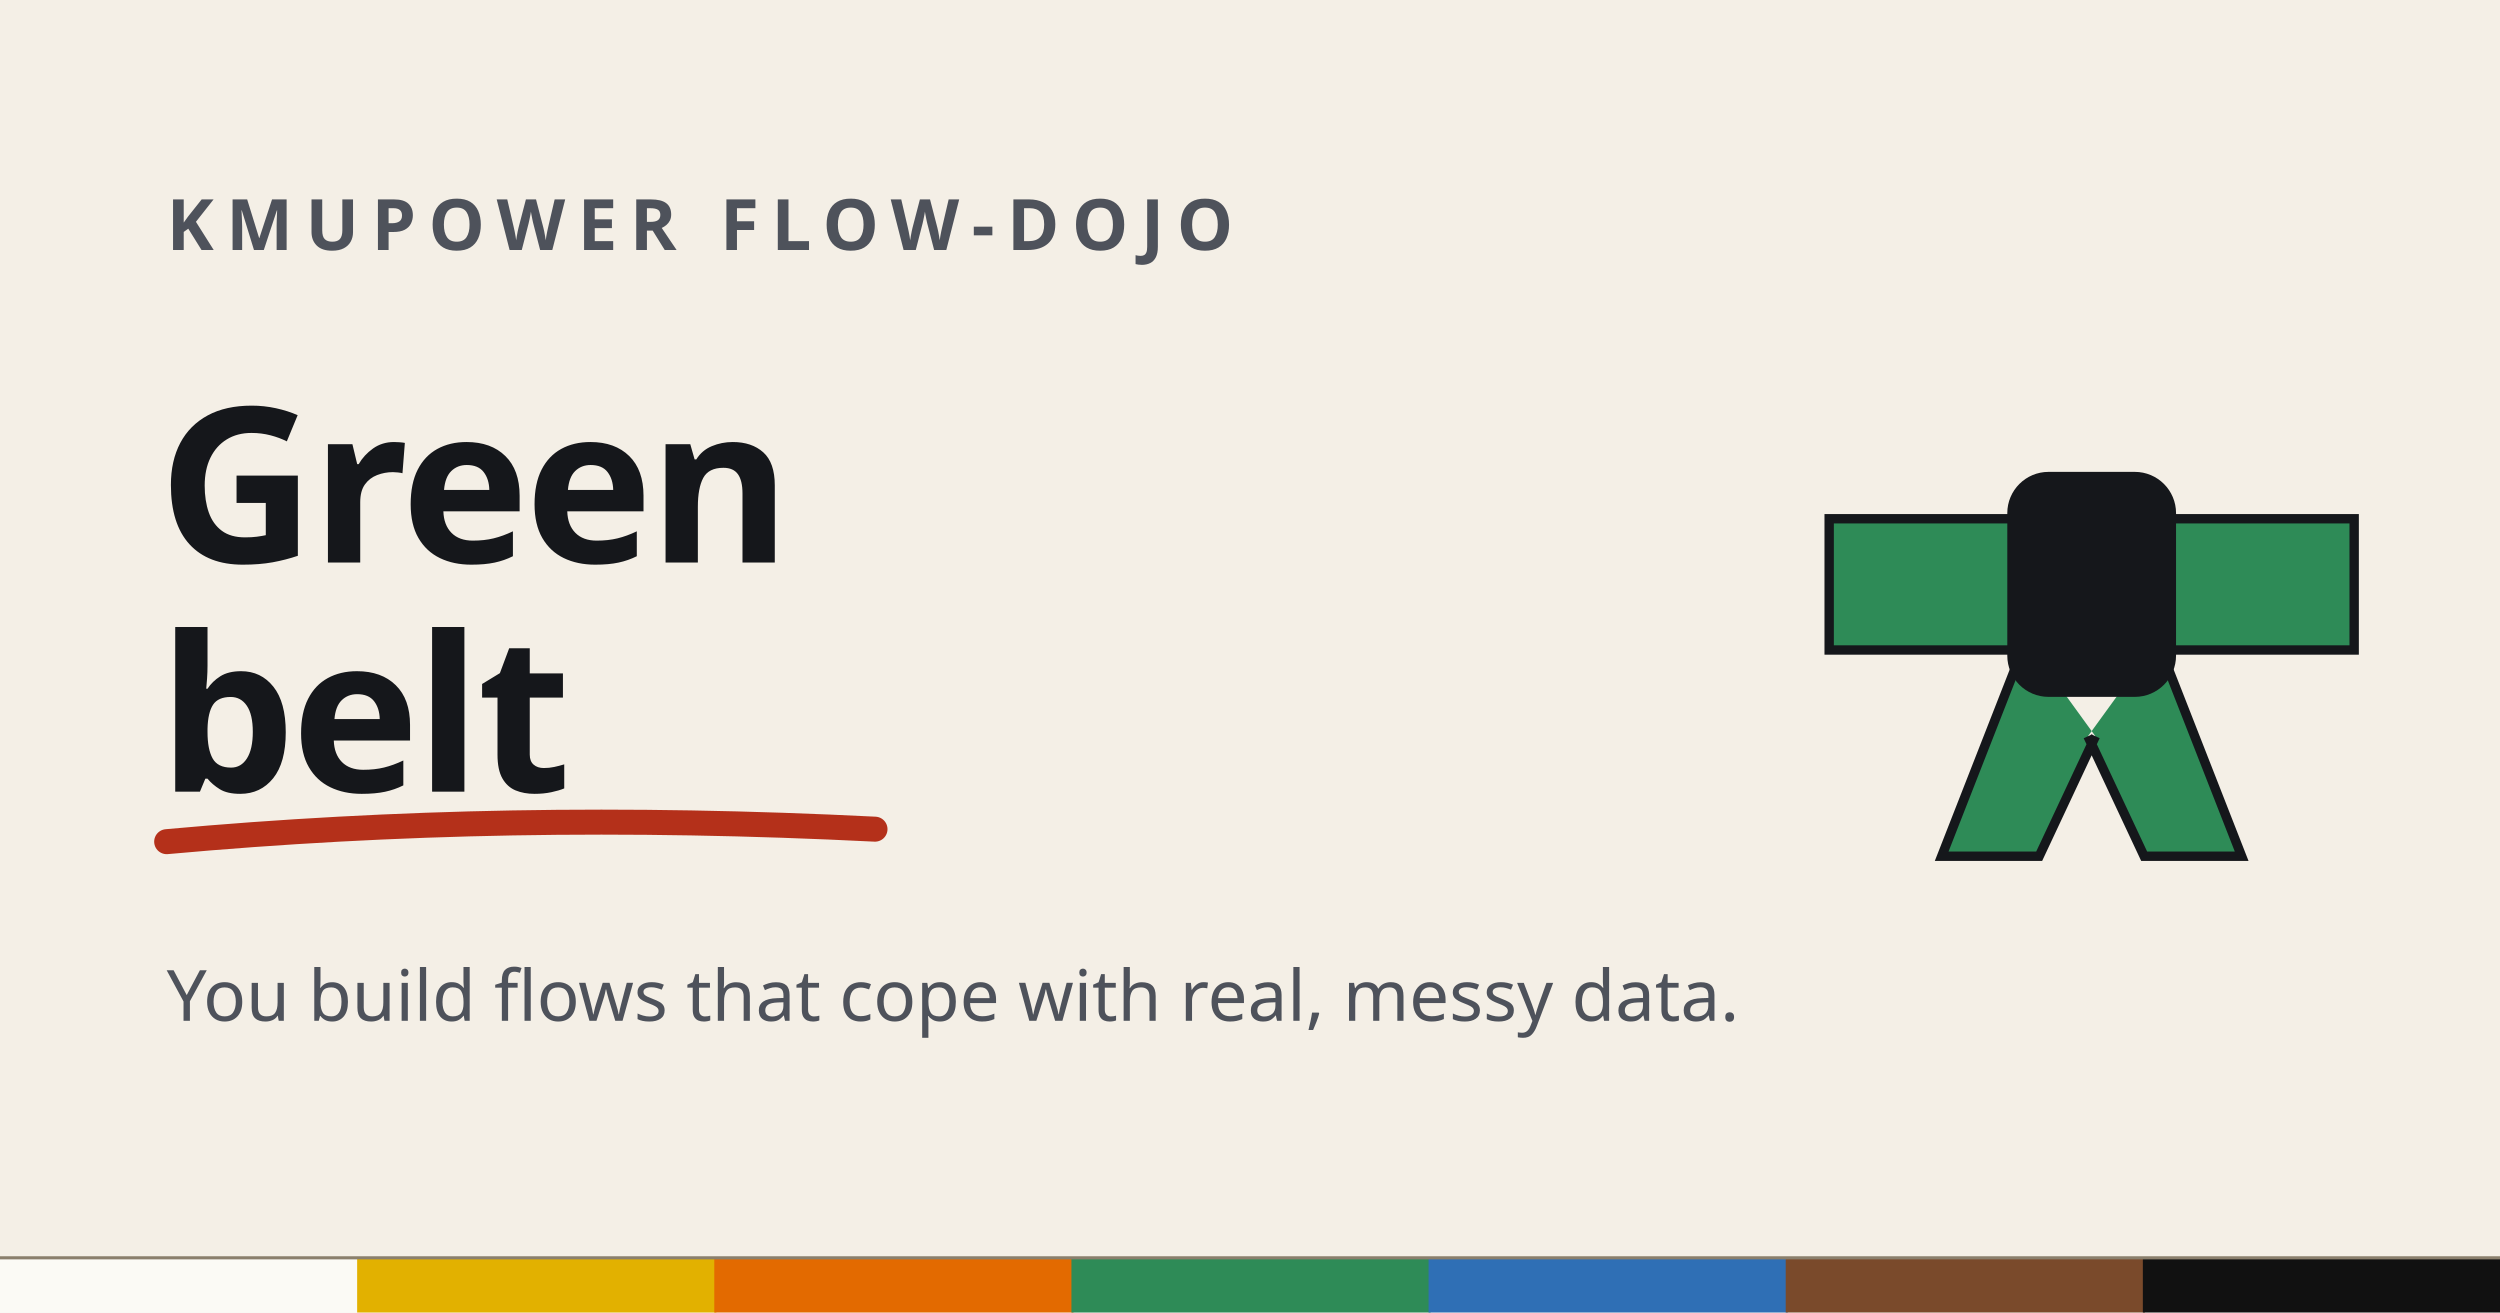
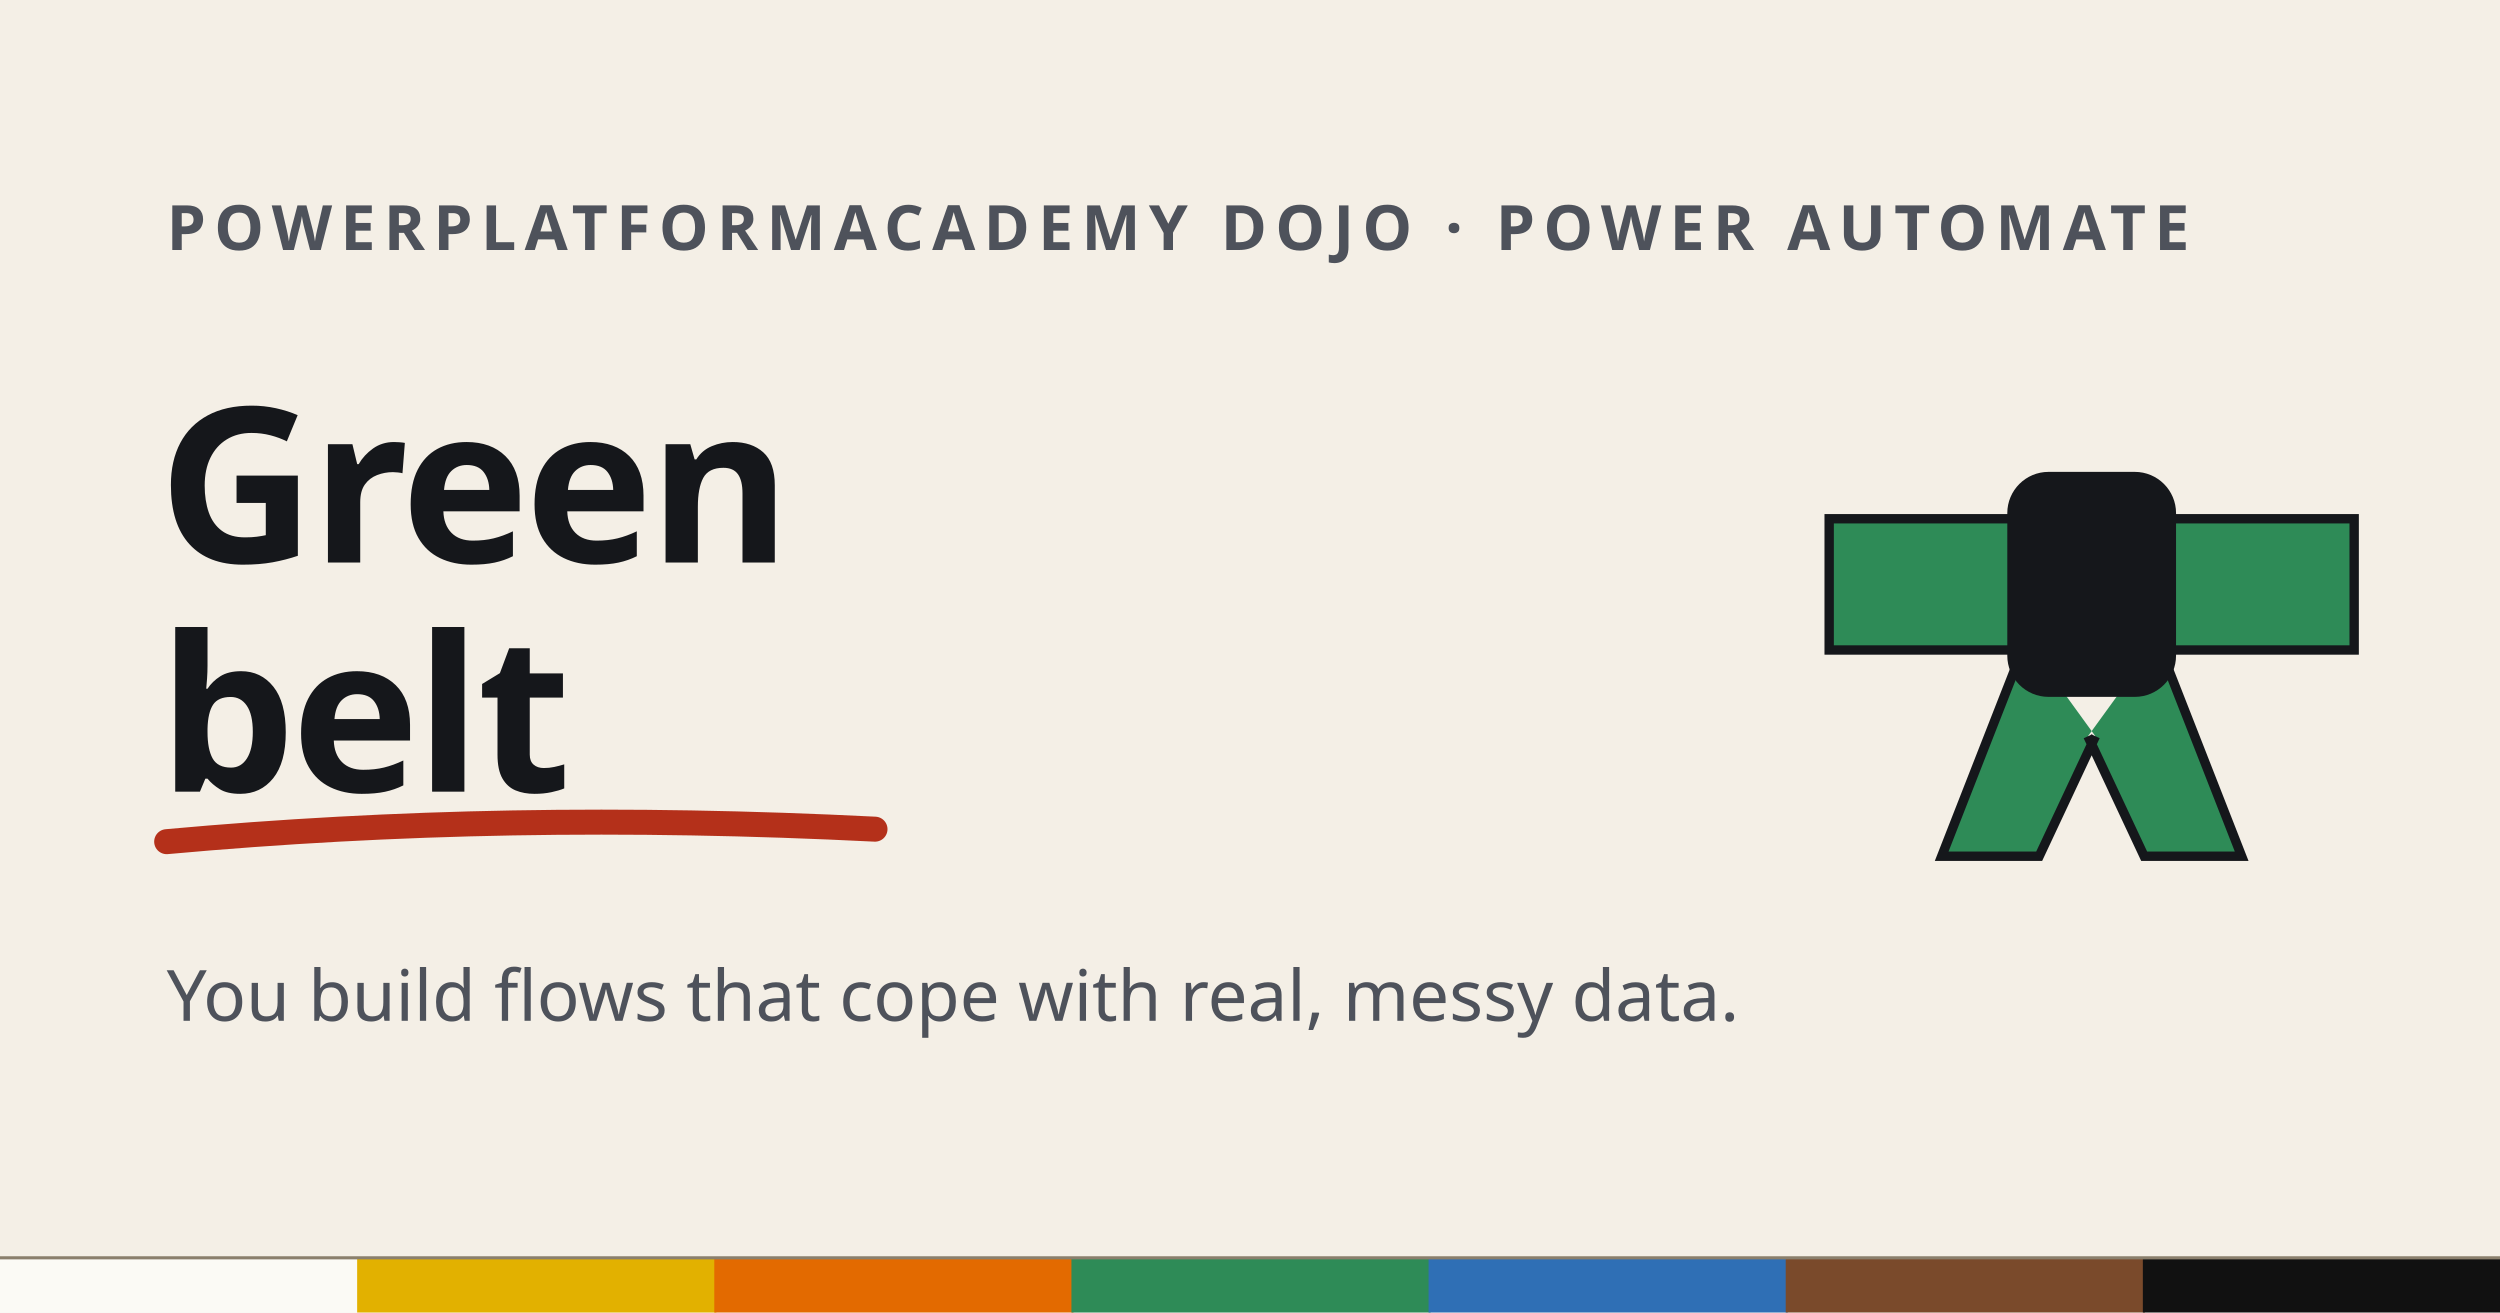
<svg xmlns="http://www.w3.org/2000/svg" width="1200" height="630" viewBox="0 0 1200 630">
  <rect width="1200" height="630" fill="#F4EFE6" />
  <rect x="0" y="604" width="172.429" height="26" fill="#FBFAF5" />
  <rect x="171.429" y="604" width="172.429" height="26" fill="#E2B100" />
  <rect x="342.857" y="604" width="172.429" height="26" fill="#E36A00" />
  <rect x="514.286" y="604" width="172.429" height="26" fill="#2E8B57" />
  <rect x="685.714" y="604" width="172.429" height="26" fill="#2F6FB5" />
  <rect x="857.143" y="604" width="172.429" height="26" fill="#7A4A2B" />
  <rect x="1028.571" y="604" width="172.429" height="26" fill="#111111" />
  <rect x="0" y="603" width="1200" height="1.5" fill="#8A7F6C" />
-   <text x="80" y="120" font-family="Bahnschrift, 'Arial Narrow', sans-serif" font-weight="600" font-size="34" letter-spacing="6" fill="#4E525B">KMUPOWER FLOW-DOJO</text>
+   <text x="80" y="120" font-family="Bahnschrift, 'Arial Narrow', sans-serif" font-weight="600" font-size="30" letter-spacing="4" fill="#4E525B">POWERPLATFORMACADEMY DOJO  ·  POWER AUTOMATE</text>
  <text x="76" y="270" font-family="Bahnschrift, 'Arial Narrow', sans-serif" font-weight="700" font-size="104" letter-spacing="-2" fill="#15171B">Green</text>
  <text x="76" y="380" font-family="Bahnschrift, 'Arial Narrow', sans-serif" font-weight="700" font-size="104" letter-spacing="-2" fill="#15171B">belt</text>
  <path d="M80 404C190 394 300 392 420 398" fill="none" stroke="#B4301A" stroke-width="12" stroke-linecap="round" />
  <text x="80" y="490" font-family="'Segoe UI', system-ui, sans-serif" font-size="34" fill="#4E525B">You build flows that cope with real, messy data.</text>
  <g transform="translate(860 150) scale(9)">
    <path d="M2 11h28v7H2z" fill="#2E8B57" stroke="#15171B" stroke-width=".5" />
    <path d="M12.5 17.5L8 29h5.2l3-6.4M19.5 17.5L24 29h-5.2l-3-6.4" fill="#2E8B57" stroke="#15171B" stroke-width=".5" />
    <rect x="11.5" y="8.5" width="9" height="12" rx="2.2" fill="#15171B" />
  </g>
</svg>
